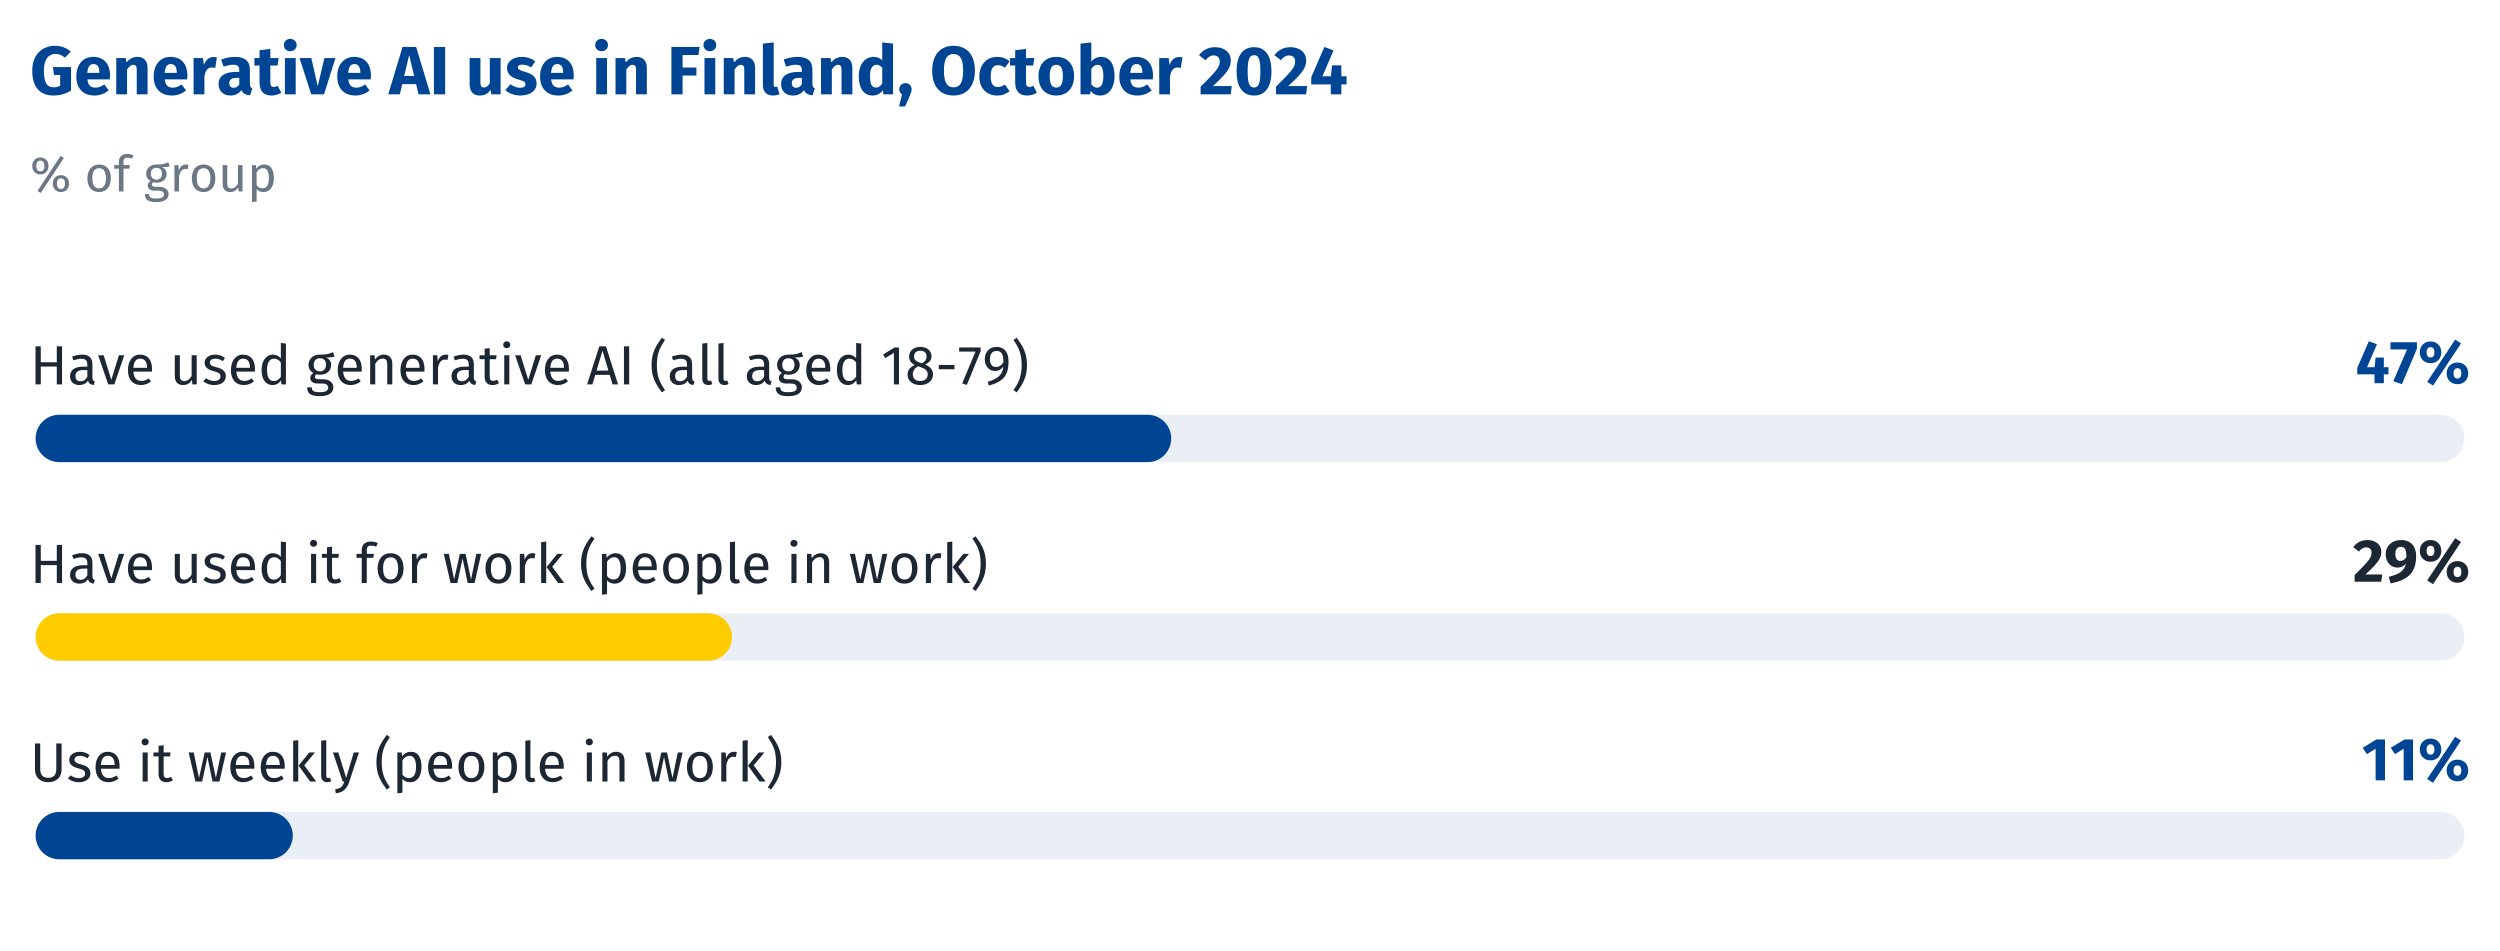
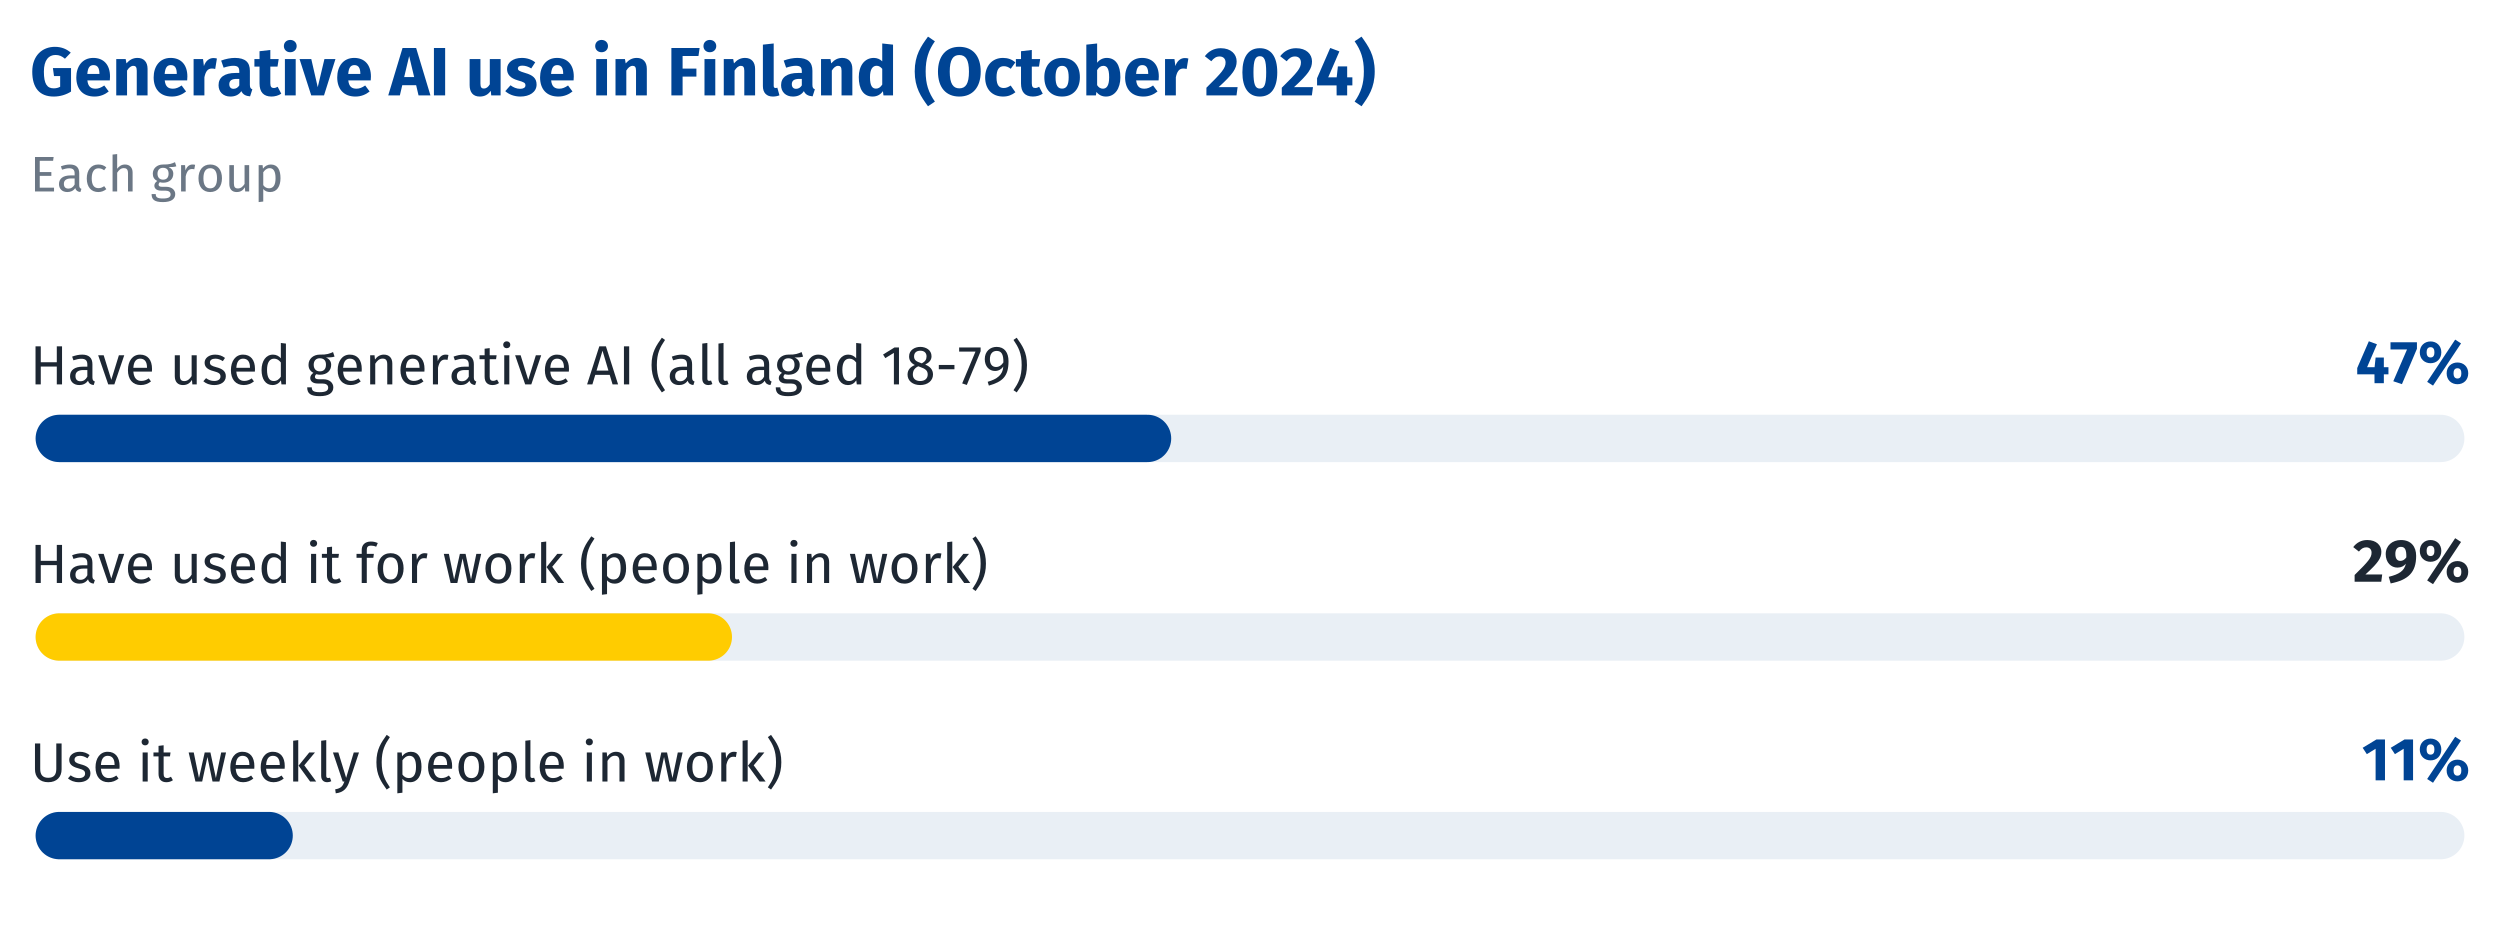
<svg xmlns="http://www.w3.org/2000/svg" xmlns:xlink="http://www.w3.org/1999/xlink" width="475.2pt" height="180.72pt" viewBox="0 0 475.2 180.72" version="1.1">
  <defs>
    <style type="text/css">*{stroke-linejoin: round; stroke-linecap: butt}</style>
  </defs>
  <g id="figure_1">
    <g id="patch_1">
      <path d="M 0 180.72  L 475.2 180.72  L 475.2 0  L 0 0  L 0 180.72  z " style="fill: none" />
    </g>
    <g id="axes_1">
      <g id="line2d_1">
-         <path d="M 11.268 83.337  L 463.932 83.337  " clip-path="url(#pdf9a6aaf1c)" style="fill: none; stroke: #e9eff5; stroke-width: 9; stroke-linecap: round" />
+         <path d="M 11.268 83.337  L 463.932 83.337  " clip-path="url(#p4fead27910)" style="fill: none; stroke: #e9eff5; stroke-width: 9; stroke-linecap: round" />
      </g>
      <g id="line2d_2">
-         <path d="M 11.268 121.082  L 463.932 121.082  " clip-path="url(#pdf9a6aaf1c)" style="fill: none; stroke: #e9eff5; stroke-width: 9; stroke-linecap: round" />
+         <path d="M 11.268 121.082  L 463.932 121.082  " clip-path="url(#p4fead27910)" style="fill: none; stroke: #e9eff5; stroke-width: 9; stroke-linecap: round" />
      </g>
      <g id="line2d_3">
-         <path d="M 11.268 158.828  L 463.932 158.828  " clip-path="url(#pdf9a6aaf1c)" style="fill: none; stroke: #e9eff5; stroke-width: 9; stroke-linecap: round" />
+         <path d="M 11.268 158.828  L 463.932 158.828  " clip-path="url(#p4fead27910)" style="fill: none; stroke: #e9eff5; stroke-width: 9; stroke-linecap: round" />
      </g>
      <g id="line2d_4">
-         <path d="M 11.268 83.337  L 218.121 83.337  " clip-path="url(#pdf9a6aaf1c)" style="fill: none; stroke: #004494; stroke-width: 9; stroke-linecap: round" />
+         <path d="M 11.268 83.337  L 218.121 83.337  " clip-path="url(#p4fead27910)" style="fill: none; stroke: #004494; stroke-width: 9; stroke-linecap: round" />
      </g>
      <g id="line2d_5">
-         <path d="M 11.268 121.082  L 134.637 121.082  " clip-path="url(#pdf9a6aaf1c)" style="fill: none; stroke: #ffcc00; stroke-width: 9; stroke-linecap: round" />
+         <path d="M 11.268 121.082  L 134.637 121.082  " clip-path="url(#p4fead27910)" style="fill: none; stroke: #ffcc00; stroke-width: 9; stroke-linecap: round" />
      </g>
      <g id="line2d_6">
-         <path d="M 11.268 158.828  L 51.154 158.828  " clip-path="url(#pdf9a6aaf1c)" style="fill: none; stroke: #004494; stroke-width: 9; stroke-linecap: round" />
+         <path d="M 11.268 158.828  L 51.154 158.828  " clip-path="url(#p4fead27910)" style="fill: none; stroke: #004494; stroke-width: 9; stroke-linecap: round" />
      </g>
      <g id="text_1">
        <g style="fill: #1d2733" transform="translate(5.7024 73.06653) scale(0.105 -0.105)">
          <defs>
            <path id="FiraSans-Regular-48" d="M 3104 0  L 3712 0  L 3712 4410  L 3104 4410  L 3104 2566  L 1248 2566  L 1248 4410  L 640 4410  L 640 0  L 1248 0  L 1248 2067  L 3104 2067  L 3104 0  z " transform="scale(0.015625)" />
            <path id="FiraSans-Regular-61" d="M 2880 787  L 2880 2330  C 2880 3034 2509 3450 1696 3450  C 1318 3450 947 3373 531 3219  L 678 2790  C 1024 2906 1338 2970 1587 2970  C 2054 2970 2291 2790 2291 2304  L 2291 2054  L 1773 2054  C 832 2054 288 1664 288 941  C 288 339 691 -77 1363 -77  C 1773 -77 2131 77 2368 429  C 2470 96 2688 -38 3027 -77  L 3162 333  C 2989 397 2880 493 2880 787  z M 1498 365  C 1114 365 915 576 915 973  C 915 1434 1229 1664 1850 1664  L 2291 1664  L 2291 890  C 2099 538 1843 365 1498 365  z " transform="scale(0.015625)" />
            <path id="FiraSans-Regular-76" d="M 3085 3373  L 2464 3373  L 1587 525  L 704 3373  L 64 3373  L 1229 0  L 1939 0  L 3085 3373  z " transform="scale(0.015625)" />
            <path id="FiraSans-Regular-65" d="M 3155 1786  C 3155 2816 2675 3450 1766 3450  C 896 3450 365 2701 365 1651  C 365 582 915 -77 1856 -77  C 2323 -77 2701 83 3034 346  L 2778 698  C 2483 493 2234 403 1901 403  C 1414 403 1050 704 992 1485  L 3142 1485  C 3149 1562 3155 1670 3155 1786  z M 2573 1920  L 992 1920  C 1037 2669 1331 2982 1779 2982  C 2310 2982 2573 2618 2573 1958  L 2573 1920  z " transform="scale(0.015625)" />
            <path id="FiraSans-Regular-20" transform="scale(0.015625)" />
            <path id="FiraSans-Regular-75" d="M 3117 3373  L 2528 3373  L 2528 966  C 2323 627 2048 384 1683 384  C 1318 384 1165 557 1165 1018  L 1165 3373  L 576 3373  L 576 954  C 576 294 928 -77 1517 -77  C 1997 -77 2310 115 2566 525  L 2611 0  L 3117 0  L 3117 3373  z " transform="scale(0.015625)" />
            <path id="FiraSans-Regular-73" d="M 1523 3450  C 826 3450 307 3059 307 2522  C 307 2048 595 1734 1325 1542  C 1978 1370 2144 1242 2144 909  C 2144 589 1862 397 1421 397  C 1056 397 742 518 474 723  L 160 365  C 454 109 864 -77 1434 -77  C 2118 -77 2765 243 2765 947  C 2765 1536 2355 1818 1645 1997  C 1101 2138 922 2266 922 2541  C 922 2810 1158 2982 1542 2982  C 1856 2982 2118 2886 2419 2694  L 2669 3066  C 2349 3309 1997 3450 1523 3450  z " transform="scale(0.015625)" />
            <path id="FiraSans-Regular-64" d="M 2630 4800  L 2630 3034  C 2406 3270 2118 3450 1722 3450  C 896 3450 397 2701 397 1670  C 397 621 851 -77 1670 -77  C 2086 -77 2426 128 2643 467  L 2701 0  L 3219 0  L 3219 4730  L 2630 4800  z M 1798 390  C 1312 390 1030 794 1030 1683  C 1030 2560 1344 2982 1850 2982  C 2182 2982 2419 2810 2630 2541  L 2630 890  C 2406 576 2176 390 1798 390  z " transform="scale(0.015625)" />
            <path id="FiraSans-Regular-67" d="M 3155 3750  C 2758 3571 2451 3430 1613 3450  C 870 3450 314 2963 314 2272  C 314 1837 493 1542 883 1338  C 640 1178 512 960 512 742  C 512 403 781 102 1382 102  L 1914 102  C 2336 102 2592 -58 2592 -378  C 2592 -717 2336 -902 1606 -902  C 864 -902 691 -723 691 -339  L 160 -339  C 160 -1024 506 -1363 1606 -1363  C 2650 -1363 3187 -992 3187 -339  C 3187 198 2726 595 2035 595  L 1498 595  C 1152 595 1056 717 1056 870  C 1056 992 1126 1114 1222 1184  C 1363 1139 1498 1120 1651 1120  C 2458 1120 2938 1600 2938 2266  C 2938 2656 2739 2938 2342 3117  C 2726 3117 3046 3130 3328 3219  L 3155 3750  z M 1613 3027  C 2093 3027 2336 2771 2336 2278  C 2336 1792 2086 1510 1626 1510  C 1165 1510 915 1824 915 2272  C 915 2714 1158 3027 1613 3027  z " transform="scale(0.015625)" />
            <path id="FiraSans-Regular-6e" d="M 2195 3450  C 1754 3450 1395 3219 1165 2874  L 1114 3373  L 608 3373  L 608 0  L 1197 0  L 1197 2394  C 1421 2752 1677 2989 2054 2989  C 2381 2989 2586 2842 2586 2336  L 2586 0  L 3174 0  L 3174 2419  C 3174 3059 2816 3450 2195 3450  z " transform="scale(0.015625)" />
            <path id="FiraSans-Regular-72" d="M 2074 3450  C 1664 3450 1350 3194 1171 2688  L 1114 3373  L 608 3373  L 608 0  L 1197 0  L 1197 1926  C 1338 2573 1581 2874 2003 2874  C 2125 2874 2195 2861 2298 2835  L 2406 3411  C 2304 3437 2182 3450 2074 3450  z " transform="scale(0.015625)" />
            <path id="FiraSans-Regular-74" d="M 2086 557  C 1920 454 1786 410 1638 410  C 1344 410 1235 570 1235 909  L 1235 2918  L 1971 2918  L 2035 3373  L 1235 3373  L 1235 4205  L 646 4134  L 646 3373  L 58 3373  L 58 2918  L 646 2918  L 646 883  C 646 256 986 -77 1555 -77  C 1843 -77 2086 0 2310 154  L 2086 557  z " transform="scale(0.015625)" />
            <path id="FiraSans-Regular-69" d="M 896 4992  C 653 4992 486 4819 486 4589  C 486 4365 653 4192 896 4192  C 1146 4192 1312 4365 1312 4589  C 1312 4819 1146 4992 896 4992  z M 1197 3373  L 608 3373  L 608 0  L 1197 0  L 1197 3373  z " transform="scale(0.015625)" />
            <path id="FiraSans-Regular-41" d="M 2989 0  L 3629 0  L 2221 4410  L 1453 4410  L 38 0  L 653 0  L 986 1107  L 2656 1107  L 2989 0  z M 1133 1600  L 1824 3904  L 2509 1600  L 1133 1600  z " transform="scale(0.015625)" />
            <path id="FiraSans-Regular-49" d="M 1248 4410  L 640 4410  L 640 0  L 1248 0  L 1248 4410  z " transform="scale(0.015625)" />
            <path id="FiraSans-Regular-28" d="M 1446 5408  C 819 4518 256 3757 256 2240  C 256 723 819 -38 1446 -928  L 1818 -672  C 1242 179 870 870 870 2240  C 870 3616 1242 4301 1818 5152  L 1446 5408  z " transform="scale(0.015625)" />
            <path id="FiraSans-Regular-6c" d="M 1280 -77  C 1453 -77 1619 -32 1747 38  L 1594 448  C 1530 422 1459 410 1376 410  C 1222 410 1165 499 1165 678  L 1165 4800  L 576 4730  L 576 666  C 576 186 851 -77 1280 -77  z " transform="scale(0.015625)" />
            <path id="FiraSans-Regular-31" d="M 2067 4282  L 1549 4282  L 224 3462  L 480 3046  L 1478 3654  L 1478 0  L 2067 0  L 2067 4282  z " transform="scale(0.015625)" />
            <path id="FiraSans-Regular-38" d="M 2336 2298  C 2822 2541 3066 2829 3066 3264  C 3066 3994 2406 4346 1766 4346  C 1114 4346 467 3968 467 3245  C 467 2803 672 2477 1133 2246  C 608 2016 288 1683 288 1133  C 288 429 870 -77 1754 -77  C 2624 -77 3238 429 3238 1146  C 3238 1683 2925 2061 2336 2298  z M 1766 3904  C 2234 3904 2490 3642 2490 3245  C 2490 2880 2330 2656 1946 2438  L 1837 2477  C 1344 2637 1043 2797 1043 3238  C 1043 3667 1325 3904 1766 3904  z M 1760 390  C 1229 390 902 666 902 1133  C 902 1600 1107 1894 1530 2099  L 1690 2042  C 2381 1805 2624 1600 2624 1139  C 2624 691 2298 390 1760 390  z " transform="scale(0.015625)" />
            <path id="FiraSans-Regular-2d" d="M 384 1754  L 2195 1754  L 2195 2253  L 384 2253  L 384 1754  z " transform="scale(0.015625)" />
            <path id="FiraSans-Regular-37" d="M 2650 4282  L 160 4282  L 160 3802  L 2054 3802  L 512 115  L 1050 -64  L 2650 3840  L 2650 4282  z " transform="scale(0.015625)" />
            <path id="FiraSans-Regular-39" d="M 1658 4346  C 915 4346 288 3827 288 2931  C 288 2080 806 1555 1472 1555  C 1907 1555 2246 1779 2432 2067  C 2387 1101 1702 608 627 301  L 762 -141  C 2336 314 3040 909 3040 2682  C 3040 3686 2579 4346 1658 4346  z M 1594 2016  C 1178 2016 883 2304 883 2918  C 883 3533 1171 3878 1670 3878  C 2202 3878 2464 3514 2445 2547  C 2234 2221 1958 2016 1594 2016  z " transform="scale(0.015625)" />
            <path id="FiraSans-Regular-29" d="M 627 5408  L 256 5152  C 832 4301 1203 3616 1203 2240  C 1203 870 832 179 256 -672  L 627 -928  C 1254 -38 1818 723 1818 2240  C 1818 3757 1254 4518 627 5408  z " transform="scale(0.015625)" />
          </defs>
          <use xlink:href="#FiraSans-Regular-48" />
          <use xlink:href="#FiraSans-Regular-61" transform="translate(67.99998 0)" />
          <use xlink:href="#FiraSans-Regular-76" transform="translate(122.4 0)" />
          <use xlink:href="#FiraSans-Regular-65" transform="translate(171.6 0)" />
          <use xlink:href="#FiraSans-Regular-20" transform="translate(226.6 0)" />
          <use xlink:href="#FiraSans-Regular-75" transform="translate(253.0999 0)" />
          <use xlink:href="#FiraSans-Regular-73" transform="translate(311.2999 0)" />
          <use xlink:href="#FiraSans-Regular-65" transform="translate(357.9999 0)" />
          <use xlink:href="#FiraSans-Regular-64" transform="translate(412.9999 0)" />
          <use xlink:href="#FiraSans-Regular-20" transform="translate(472.7999 0)" />
          <use xlink:href="#FiraSans-Regular-67" transform="translate(499.2999 0)" />
          <use xlink:href="#FiraSans-Regular-65" transform="translate(551.2999 0)" />
          <use xlink:href="#FiraSans-Regular-6e" transform="translate(606.2999 0)" />
          <use xlink:href="#FiraSans-Regular-65" transform="translate(664.8999 0)" />
          <use xlink:href="#FiraSans-Regular-72" transform="translate(719.8998 0)" />
          <use xlink:href="#FiraSans-Regular-61" transform="translate(758.4998 0)" />
          <use xlink:href="#FiraSans-Regular-74" transform="translate(812.8998 0)" />
          <use xlink:href="#FiraSans-Regular-69" transform="translate(848.9998 0)" />
          <use xlink:href="#FiraSans-Regular-76" transform="translate(877.1998 0)" />
          <use xlink:href="#FiraSans-Regular-65" transform="translate(926.3998 0)" />
          <use xlink:href="#FiraSans-Regular-20" transform="translate(981.3998 0)" />
          <use xlink:href="#FiraSans-Regular-41" transform="translate(1007.9 0)" />
          <use xlink:href="#FiraSans-Regular-49" transform="translate(1065.2 0)" />
          <use xlink:href="#FiraSans-Regular-20" transform="translate(1094.7 0)" />
          <use xlink:href="#FiraSans-Regular-28" transform="translate(1121.2 0)" />
          <use xlink:href="#FiraSans-Regular-61" transform="translate(1153.6 0)" />
          <use xlink:href="#FiraSans-Regular-6c" transform="translate(1208 0)" />
          <use xlink:href="#FiraSans-Regular-6c" transform="translate(1237.3 0)" />
          <use xlink:href="#FiraSans-Regular-20" transform="translate(1266.6 0)" />
          <use xlink:href="#FiraSans-Regular-61" transform="translate(1293.1 0)" />
          <use xlink:href="#FiraSans-Regular-67" transform="translate(1347.5 0)" />
          <use xlink:href="#FiraSans-Regular-65" transform="translate(1399.5 0)" />
          <use xlink:href="#FiraSans-Regular-64" transform="translate(1454.5 0)" />
          <use xlink:href="#FiraSans-Regular-20" transform="translate(1514.3 0)" />
          <use xlink:href="#FiraSans-Regular-31" transform="translate(1540.8 0)" />
          <use xlink:href="#FiraSans-Regular-38" transform="translate(1584.1 0)" />
          <use xlink:href="#FiraSans-Regular-2d" transform="translate(1639.2 0)" />
          <use xlink:href="#FiraSans-Regular-37" transform="translate(1679.5 0)" />
          <use xlink:href="#FiraSans-Regular-39" transform="translate(1723.9 0)" />
          <use xlink:href="#FiraSans-Regular-29" transform="translate(1776.4 0)" />
        </g>
      </g>
      <g id="text_2">
        <g style="fill: #004494" transform="translate(447.7392 72.83629) scale(0.115 -0.115)">
          <defs>
            <path id="FiraSans-Bold-34" d="M 3482 1690  L 2995 1690  L 2995 2714  L 2125 2714  L 2016 1690  L 1222 1690  L 2266 4115  L 1408 4435  L 179 1606  L 179 934  L 2003 934  L 2010 0  L 2995 0  L 2995 934  L 3482 934  L 3482 1690  z " transform="scale(0.015625)" />
            <path id="FiraSans-Bold-37" d="M 2880 4326  L 83 4326  L 83 3565  L 1830 3565  L 378 205  L 1293 -102  L 2880 3642  L 2880 4326  z " transform="scale(0.015625)" />
            <path id="FiraSans-Bold-25" d="M 3930 4608  L 966 141  L 1587 -256  L 4550 4211  L 3930 4608  z M 1325 4416  C 691 4416 186 3968 186 3264  C 186 2560 691 2112 1325 2112  C 1965 2112 2464 2560 2464 3264  C 2464 3968 1965 4416 1325 4416  z M 1325 3808  C 1658 3808 1734 3533 1734 3264  C 1734 2989 1658 2720 1325 2720  C 992 2720 909 2995 909 3264  C 909 3539 992 3808 1325 3808  z M 4173 2189  C 3533 2189 3027 1747 3027 1043  C 3027 333 3533 -109 4173 -109  C 4813 -109 5312 333 5312 1043  C 5312 1747 4813 2189 4173 2189  z M 4173 1581  C 4506 1581 4582 1312 4582 1043  C 4582 768 4506 493 4173 493  C 3840 493 3757 774 3757 1043  C 3757 1312 3840 1581 4173 1581  z " transform="scale(0.015625)" />
          </defs>
          <use xlink:href="#FiraSans-Bold-34" />
          <use xlink:href="#FiraSans-Bold-37" transform="translate(56.49999 0)" />
          <use xlink:href="#FiraSans-Bold-25" transform="translate(103.3 0)" />
        </g>
      </g>
      <g id="text_3">
        <g style="fill: #1d2733" transform="translate(5.7024 110.812) scale(0.105 -0.105)">
          <defs>
            <path id="FiraSans-Regular-66" d="M 1754 4326  C 1926 4326 2125 4294 2342 4198  L 2528 4627  C 2259 4742 2042 4800 1722 4800  C 1037 4800 666 4397 666 3834  L 666 3373  L 64 3373  L 64 2918  L 666 2918  L 666 0  L 1254 0  L 1254 2918  L 2010 2918  L 2074 3373  L 1254 3373  L 1254 3840  C 1254 4166 1382 4326 1754 4326  z " transform="scale(0.015625)" />
            <path id="FiraSans-Regular-6f" d="M 1875 3450  C 915 3450 365 2726 365 1683  C 365 614 909 -77 1869 -77  C 2822 -77 3373 646 3373 1690  C 3373 2758 2835 3450 1875 3450  z M 1875 2976  C 2432 2976 2739 2566 2739 1690  C 2739 806 2432 397 1869 397  C 1306 397 998 806 998 1683  C 998 2566 1312 2976 1875 2976  z " transform="scale(0.015625)" />
            <path id="FiraSans-Regular-77" d="M 4461 3373  L 3898 3373  L 3283 410  L 2650 3373  L 1990 3373  L 1325 410  L 717 3373  L 128 3373  L 915 0  L 1696 0  L 2304 2842  L 2893 0  L 3693 0  L 4461 3373  z " transform="scale(0.015625)" />
            <path id="FiraSans-Regular-6b" d="M 1197 4800  L 608 4730  L 608 0  L 1197 0  L 1197 4800  z M 3136 3373  L 2477 3373  L 1235 1843  L 2573 0  L 3277 0  L 1894 1882  L 3136 3373  z " transform="scale(0.015625)" />
            <path id="FiraSans-Regular-70" d="M 2157 3450  C 1773 3450 1408 3264 1158 2918  L 1114 3373  L 608 3373  L 608 -1363  L 1197 -1293  L 1197 307  C 1414 45 1715 -77 2080 -77  C 2950 -77 3405 666 3405 1690  C 3405 2752 3053 3450 2157 3450  z M 1939 403  C 1632 403 1370 550 1197 813  L 1197 2458  C 1376 2726 1651 2982 2010 2982  C 2515 2982 2771 2566 2771 1690  C 2771 806 2477 403 1939 403  z " transform="scale(0.015625)" />
          </defs>
          <use xlink:href="#FiraSans-Regular-48" />
          <use xlink:href="#FiraSans-Regular-61" transform="translate(67.99998 0)" />
          <use xlink:href="#FiraSans-Regular-76" transform="translate(122.4 0)" />
          <use xlink:href="#FiraSans-Regular-65" transform="translate(171.6 0)" />
          <use xlink:href="#FiraSans-Regular-20" transform="translate(226.6 0)" />
          <use xlink:href="#FiraSans-Regular-75" transform="translate(253.0999 0)" />
          <use xlink:href="#FiraSans-Regular-73" transform="translate(311.2999 0)" />
          <use xlink:href="#FiraSans-Regular-65" transform="translate(357.9999 0)" />
          <use xlink:href="#FiraSans-Regular-64" transform="translate(412.9999 0)" />
          <use xlink:href="#FiraSans-Regular-20" transform="translate(472.7999 0)" />
          <use xlink:href="#FiraSans-Regular-69" transform="translate(499.2999 0)" />
          <use xlink:href="#FiraSans-Regular-74" transform="translate(527.4999 0)" />
          <use xlink:href="#FiraSans-Regular-20" transform="translate(563.5999 0)" />
          <use xlink:href="#FiraSans-Regular-66" transform="translate(590.0999 0)" />
          <use xlink:href="#FiraSans-Regular-6f" transform="translate(623.5999 0)" />
          <use xlink:href="#FiraSans-Regular-72" transform="translate(681.9998 0)" />
          <use xlink:href="#FiraSans-Regular-20" transform="translate(720.5998 0)" />
          <use xlink:href="#FiraSans-Regular-77" transform="translate(747.0998 0)" />
          <use xlink:href="#FiraSans-Regular-6f" transform="translate(818.7998 0)" />
          <use xlink:href="#FiraSans-Regular-72" transform="translate(877.1998 0)" />
          <use xlink:href="#FiraSans-Regular-6b" transform="translate(915.7998 0)" />
          <use xlink:href="#FiraSans-Regular-20" transform="translate(966.9998 0)" />
          <use xlink:href="#FiraSans-Regular-28" transform="translate(993.4998 0)" />
          <use xlink:href="#FiraSans-Regular-70" transform="translate(1025.9 0)" />
          <use xlink:href="#FiraSans-Regular-65" transform="translate(1085.3 0)" />
          <use xlink:href="#FiraSans-Regular-6f" transform="translate(1140.3 0)" />
          <use xlink:href="#FiraSans-Regular-70" transform="translate(1198.7 0)" />
          <use xlink:href="#FiraSans-Regular-6c" transform="translate(1258.1 0)" />
          <use xlink:href="#FiraSans-Regular-65" transform="translate(1287.4 0)" />
          <use xlink:href="#FiraSans-Regular-20" transform="translate(1342.4 0)" />
          <use xlink:href="#FiraSans-Regular-69" transform="translate(1368.9 0)" />
          <use xlink:href="#FiraSans-Regular-6e" transform="translate(1397.1 0)" />
          <use xlink:href="#FiraSans-Regular-20" transform="translate(1455.7 0)" />
          <use xlink:href="#FiraSans-Regular-77" transform="translate(1482.2 0)" />
          <use xlink:href="#FiraSans-Regular-6f" transform="translate(1553.9 0)" />
          <use xlink:href="#FiraSans-Regular-72" transform="translate(1612.3 0)" />
          <use xlink:href="#FiraSans-Regular-6b" transform="translate(1650.9 0)" />
          <use xlink:href="#FiraSans-Regular-29" transform="translate(1702.1 0)" />
        </g>
      </g>
      <g id="text_4">
        <g style="fill: #1d2733" transform="translate(447.2325 110.5817) scale(0.115 -0.115)">
          <defs>
            <path id="FiraSans-Bold-32" d="M 1523 4416  C 877 4416 384 4122 38 3667  L 640 3194  C 890 3501 1107 3642 1421 3642  C 1760 3642 1978 3430 1978 3078  C 1978 2541 1638 2150 186 717  L 186 0  L 3002 0  L 3104 774  L 1331 774  C 2682 2003 3014 2509 3014 3181  C 3014 3853 2490 4416 1523 4416  z " transform="scale(0.015625)" />
            <path id="FiraSans-Bold-39" d="M 1773 4416  C 870 4416 166 3827 166 2925  C 166 2035 730 1498 1402 1498  C 1811 1498 2086 1658 2298 1907  C 2125 1139 1574 787 486 525  L 691 -179  C 2541 198 3386 973 3386 2739  C 3386 3725 2842 4416 1773 4416  z M 1715 2208  C 1421 2208 1184 2394 1184 2957  C 1184 3443 1414 3693 1773 3693  C 2202 3693 2362 3405 2349 2586  C 2182 2336 1958 2208 1715 2208  z " transform="scale(0.015625)" />
          </defs>
          <use xlink:href="#FiraSans-Bold-32" />
          <use xlink:href="#FiraSans-Bold-39" transform="translate(51.7 0)" />
          <use xlink:href="#FiraSans-Bold-25" transform="translate(107.7 0)" />
        </g>
      </g>
      <g id="text_5">
        <g style="fill: #1d2733" transform="translate(5.7024 148.5574) scale(0.105 -0.105)">
          <defs>
            <path id="FiraSans-Regular-55" d="M 3661 4410  L 3046 4410  L 3046 1459  C 3046 774 2746 435 2112 435  C 1485 435 1184 774 1184 1459  L 1184 4410  L 576 4410  L 576 1414  C 576 538 1107 -77 2112 -77  C 3104 -77 3661 538 3661 1414  L 3661 4410  z " transform="scale(0.015625)" />
            <path id="FiraSans-Regular-79" d="M 3085 3373  L 2477 3373  L 1594 429  L 691 3373  L 64 3373  L 1197 0  L 1395 0  C 1203 -525 1011 -787 326 -902  L 390 -1363  C 1325 -1261 1722 -736 1958 -19  L 3085 3373  z " transform="scale(0.015625)" />
          </defs>
          <use xlink:href="#FiraSans-Regular-55" />
          <use xlink:href="#FiraSans-Regular-73" transform="translate(66.2 0)" />
          <use xlink:href="#FiraSans-Regular-65" transform="translate(112.9 0)" />
          <use xlink:href="#FiraSans-Regular-20" transform="translate(167.9 0)" />
          <use xlink:href="#FiraSans-Regular-69" transform="translate(194.4 0)" />
          <use xlink:href="#FiraSans-Regular-74" transform="translate(222.6 0)" />
          <use xlink:href="#FiraSans-Regular-20" transform="translate(258.7 0)" />
          <use xlink:href="#FiraSans-Regular-77" transform="translate(285.1999 0)" />
          <use xlink:href="#FiraSans-Regular-65" transform="translate(356.8999 0)" />
          <use xlink:href="#FiraSans-Regular-65" transform="translate(411.8999 0)" />
          <use xlink:href="#FiraSans-Regular-6b" transform="translate(466.8999 0)" />
          <use xlink:href="#FiraSans-Regular-6c" transform="translate(518.0999 0)" />
          <use xlink:href="#FiraSans-Regular-79" transform="translate(547.3999 0)" />
          <use xlink:href="#FiraSans-Regular-20" transform="translate(596.5999 0)" />
          <use xlink:href="#FiraSans-Regular-28" transform="translate(623.0999 0)" />
          <use xlink:href="#FiraSans-Regular-70" transform="translate(655.4998 0)" />
          <use xlink:href="#FiraSans-Regular-65" transform="translate(714.8998 0)" />
          <use xlink:href="#FiraSans-Regular-6f" transform="translate(769.8998 0)" />
          <use xlink:href="#FiraSans-Regular-70" transform="translate(828.2998 0)" />
          <use xlink:href="#FiraSans-Regular-6c" transform="translate(887.6998 0)" />
          <use xlink:href="#FiraSans-Regular-65" transform="translate(916.9998 0)" />
          <use xlink:href="#FiraSans-Regular-20" transform="translate(971.9998 0)" />
          <use xlink:href="#FiraSans-Regular-69" transform="translate(998.4998 0)" />
          <use xlink:href="#FiraSans-Regular-6e" transform="translate(1026.7 0)" />
          <use xlink:href="#FiraSans-Regular-20" transform="translate(1085.3 0)" />
          <use xlink:href="#FiraSans-Regular-77" transform="translate(1111.8 0)" />
          <use xlink:href="#FiraSans-Regular-6f" transform="translate(1183.5 0)" />
          <use xlink:href="#FiraSans-Regular-72" transform="translate(1241.9 0)" />
          <use xlink:href="#FiraSans-Regular-6b" transform="translate(1280.5 0)" />
          <use xlink:href="#FiraSans-Regular-29" transform="translate(1331.7 0)" />
        </g>
      </g>
      <g id="text_6">
        <g style="fill: #004494" transform="translate(448.9449 148.3272) scale(0.115 -0.115)">
          <defs>
            <path id="FiraSans-Bold-31" d="M 2445 4326  L 1542 4326  L 83 3443  L 525 2771  L 1453 3341  L 1453 0  L 2445 0  L 2445 4326  z " transform="scale(0.015625)" />
          </defs>
          <use xlink:href="#FiraSans-Bold-31" />
          <use xlink:href="#FiraSans-Bold-31" transform="translate(46.39999 0)" />
          <use xlink:href="#FiraSans-Bold-25" transform="translate(92.79999 0)" />
        </g>
      </g>
    </g>
    <g id="text_7">
-       <g style="fill: #004494" transform="translate(5.7024 17.93539) scale(0.13 -0.13)">
+       <g style="fill: #004494" transform="translate(5.7024 18.13141) scale(0.13 -0.13)">
        <defs>
          <path id="FiraSans-Bold-47" d="M 2330 4544  C 1152 4544 211 3725 211 2221  C 211 704 890 -109 2227 -109  C 2810 -109 3386 64 3840 358  L 3840 2554  L 2144 2554  L 2246 1811  L 2822 1811  L 2822 806  C 2637 704 2438 659 2221 659  C 1606 659 1299 1056 1299 2221  C 1299 3322 1760 3782 2381 3782  C 2739 3782 2982 3674 3270 3430  L 3814 4000  C 3450 4320 2970 4544 2330 4544  z " transform="scale(0.015625)" />
          <path id="FiraSans-Bold-65" d="M 3360 1766  C 3360 2867 2765 3507 1792 3507  C 762 3507 205 2701 205 1683  C 205 621 781 -109 1914 -109  C 2464 -109 2899 96 3238 365  L 2822 928  C 2528 723 2285 627 2010 627  C 1594 627 1306 794 1242 1402  L 3341 1402  C 3354 1504 3360 1658 3360 1766  z M 2368 2010  L 1235 2010  C 1286 2624 1478 2835 1818 2835  C 2221 2835 2362 2515 2368 2054  L 2368 2010  z " transform="scale(0.015625)" />
          <path id="FiraSans-Bold-6e" d="M 2387 3507  C 1965 3507 1638 3328 1350 2995  L 1280 3398  L 397 3398  L 397 0  L 1408 0  L 1408 2323  C 1587 2605 1773 2765 1997 2765  C 2195 2765 2317 2669 2317 2310  L 2317 0  L 3328 0  L 3328 2483  C 3328 3130 2976 3507 2387 3507  z " transform="scale(0.015625)" />
          <path id="FiraSans-Bold-72" d="M 2240 3494  C 1850 3494 1517 3213 1363 2746  L 1280 3398  L 397 3398  L 397 0  L 1408 0  L 1408 1696  C 1517 2208 1696 2515 2112 2515  C 2227 2515 2310 2496 2419 2470  L 2579 3450  C 2470 3482 2368 3494 2240 3494  z " transform="scale(0.015625)" />
          <path id="FiraSans-Bold-61" d="M 3098 986  L 3098 2304  C 3098 3091 2675 3507 1690 3507  C 1306 3507 838 3418 410 3258  L 640 2592  C 979 2707 1312 2771 1530 2771  C 1946 2771 2106 2650 2106 2246  L 2106 2099  L 1760 2099  C 730 2099 166 1696 166 954  C 166 333 595 -109 1274 -109  C 1677 -109 2054 26 2298 397  C 2458 64 2720 -58 3117 -90  L 3328 570  C 3168 627 3098 723 3098 986  z M 1568 614  C 1318 614 1171 774 1171 1043  C 1171 1382 1395 1542 1856 1542  L 2106 1542  L 2106 934  C 1984 736 1798 614 1568 614  z " transform="scale(0.015625)" />
          <path id="FiraSans-Bold-74" d="M 2189 806  C 2054 723 1939 691 1824 691  C 1613 691 1504 806 1504 1133  L 1504 2694  L 2176 2694  L 2285 3398  L 1504 3398  L 1504 4250  L 493 4134  L 493 3398  L 13 3398  L 13 2694  L 493 2694  L 493 1120  C 493 320 858 -102 1606 -109  C 1914 -109 2272 -19 2528 160  L 2189 806  z " transform="scale(0.015625)" />
          <path id="FiraSans-Bold-69" d="M 896 5190  C 544 5190 301 4941 301 4614  C 301 4288 544 4038 896 4038  C 1248 4038 1498 4288 1498 4614  C 1498 4941 1248 5190 896 5190  z M 1408 3398  L 397 3398  L 397 0  L 1408 0  L 1408 3398  z " transform="scale(0.015625)" />
          <path id="FiraSans-Bold-76" d="M 3322 3398  L 2291 3398  L 1664 768  L 1062 3398  L -38 3398  L 1056 0  L 2253 0  L 3322 3398  z " transform="scale(0.015625)" />
          <path id="FiraSans-Bold-20" transform="scale(0.015625)" />
          <path id="FiraSans-Bold-41" d="M 2752 0  L 3866 0  L 2528 4435  L 1254 4435  L -83 0  L 1005 0  L 1229 954  L 2528 954  L 2752 0  z M 1408 1715  L 1875 3674  L 2342 1715  L 1408 1715  z " transform="scale(0.015625)" />
          <path id="FiraSans-Bold-49" d="M 1466 4435  L 416 4435  L 416 0  L 1466 0  L 1466 4435  z " transform="scale(0.015625)" />
          <path id="FiraSans-Bold-75" d="M 3264 3398  L 2253 3398  L 2253 1037  C 2106 781 1914 640 1702 640  C 1491 640 1376 742 1376 1088  L 1376 3398  L 365 3398  L 365 960  C 365 301 678 -109 1312 -109  C 1760 -109 2093 70 2342 429  L 2387 0  L 3264 0  L 3264 3398  z " transform="scale(0.015625)" />
          <path id="FiraSans-Bold-73" d="M 1594 3507  C 736 3507 205 3053 205 2470  C 205 1946 538 1600 1210 1408  C 1824 1235 1926 1165 1926 934  C 1926 730 1741 614 1434 614  C 1101 614 787 749 531 947  L 38 397  C 371 96 870 -109 1459 -109  C 2304 -109 2970 307 2970 1011  C 2970 1619 2592 1901 1920 2093  C 1312 2272 1222 2349 1222 2528  C 1222 2682 1357 2784 1632 2784  C 1926 2784 2208 2688 2470 2522  L 2842 3091  C 2528 3347 2086 3507 1594 3507  z " transform="scale(0.015625)" />
          <path id="FiraSans-Bold-46" d="M 3059 4435  L 416 4435  L 416 0  L 1466 0  L 1466 1760  L 2758 1760  L 2758 2509  L 1466 2509  L 1466 3686  L 2950 3686  L 3059 4435  z " transform="scale(0.015625)" />
          <path id="FiraSans-Bold-6c" d="M 1299 -109  C 1542 -109 1760 -58 1914 6  L 1715 723  C 1670 704 1619 691 1549 691  C 1427 691 1376 762 1376 902  L 1376 4858  L 365 4749  L 365 864  C 365 243 710 -109 1299 -109  z " transform="scale(0.015625)" />
          <path id="FiraSans-Bold-64" d="M 2432 4858  L 2432 3187  C 2227 3386 1952 3507 1645 3507  C 768 3507 237 2758 237 1709  C 237 608 666 -109 1530 -109  C 1990 -109 2304 115 2496 397  L 2547 0  L 3443 0  L 3443 4749  L 2432 4858  z M 1850 634  C 1517 634 1286 858 1286 1702  C 1286 2464 1542 2771 1907 2771  C 2125 2771 2278 2662 2432 2483  L 2432 1011  C 2272 762 2086 634 1850 634  z " transform="scale(0.015625)" />
-           <path id="FiraSans-Bold-2c" d="M 768 1050  C 435 1050 186 800 186 474  C 186 275 282 102 442 -6  L 166 -1133  L 736 -1133  L 1139 -205  C 1280 109 1344 275 1344 474  C 1344 800 1094 1050 768 1050  z " transform="scale(0.015625)" />
+           <path id="FiraSans-Bold-28" d="M 1357 5498  C 710 4608 115 3770 115 2240  C 115 710 710 -128 1357 -1018  L 2003 -582  C 1408 269 1139 1056 1139 2240  C 1139 3424 1408 4211 2003 5062  L 1357 5498  z " transform="scale(0.015625)" />
          <path id="FiraSans-Bold-4f" d="M 2208 4544  C 960 4544 211 3667 211 2221  C 211 742 960 -109 2208 -109  C 3462 -109 4211 768 4211 2221  C 4211 3699 3462 4544 2208 4544  z M 2208 3776  C 2803 3776 3110 3341 3110 2221  C 3110 1094 2810 659 2208 659  C 1632 659 1312 1094 1312 2221  C 1312 3341 1619 3776 2208 3776  z " transform="scale(0.015625)" />
          <path id="FiraSans-Bold-63" d="M 1869 3507  C 851 3507 205 2752 205 1670  C 205 595 845 -109 1888 -109  C 2355 -109 2720 45 3034 294  L 2592 922  C 2349 768 2182 691 1939 691  C 1536 691 1267 922 1267 1677  C 1267 2438 1517 2733 1952 2733  C 2182 2733 2381 2656 2598 2490  L 3034 3091  C 2707 3366 2342 3507 1869 3507  z " transform="scale(0.015625)" />
          <path id="FiraSans-Bold-6f" d="M 1869 3507  C 832 3507 205 2790 205 1702  C 205 557 838 -109 1869 -109  C 2906 -109 3533 608 3533 1696  C 3533 2842 2906 3507 1869 3507  z M 1869 2765  C 2278 2765 2483 2451 2483 1696  C 2483 960 2278 634 1869 634  C 1459 634 1254 947 1254 1702  C 1254 2438 1459 2765 1869 2765  z " transform="scale(0.015625)" />
          <path id="FiraSans-Bold-62" d="M 2304 3507  C 1952 3507 1606 3328 1408 3053  L 1408 4858  L 397 4749  L 397 0  L 1293 0  L 1344 326  C 1549 51 1856 -109 2234 -109  C 3078 -109 3584 646 3584 1696  C 3584 2835 3142 3507 2304 3507  z M 1946 627  C 1722 627 1536 749 1408 960  L 1408 2368  C 1555 2618 1747 2765 1990 2765  C 2304 2765 2534 2560 2534 1696  C 2534 902 2291 627 1946 627  z " transform="scale(0.015625)" />
          <path id="FiraSans-Bold-30" d="M 1875 4416  C 813 4416 243 3610 243 2157  C 243 710 813 -109 1875 -109  C 2938 -109 3507 710 3507 2157  C 3507 3610 2938 4416 1875 4416  z M 1875 3667  C 2291 3667 2470 3334 2470 2157  C 2470 986 2291 640 1875 640  C 1453 640 1280 1011 1280 2157  C 1280 3302 1453 3667 1875 3667  z " transform="scale(0.015625)" />
+           <path id="FiraSans-Bold-29" d="M 723 5498  L 77 5062  C 666 4211 941 3424 941 2240  C 941 1056 666 269 77 -582  L 723 -1018  C 1363 -128 1958 710 1958 2240  C 1958 3770 1363 4608 723 5498  z " transform="scale(0.015625)" />
        </defs>
        <use xlink:href="#FiraSans-Bold-47" />
        <use xlink:href="#FiraSans-Bold-65" transform="translate(64.49998 0)" />
        <use xlink:href="#FiraSans-Bold-6e" transform="translate(119.9 0)" />
        <use xlink:href="#FiraSans-Bold-65" transform="translate(177.6 0)" />
        <use xlink:href="#FiraSans-Bold-72" transform="translate(233 0)" />
        <use xlink:href="#FiraSans-Bold-61" transform="translate(273.1 0)" />
        <use xlink:href="#FiraSans-Bold-74" transform="translate(327.8999 0)" />
        <use xlink:href="#FiraSans-Bold-69" transform="translate(366.4999 0)" />
        <use xlink:href="#FiraSans-Bold-76" transform="translate(394.6999 0)" />
        <use xlink:href="#FiraSans-Bold-65" transform="translate(445.9999 0)" />
        <use xlink:href="#FiraSans-Bold-20" transform="translate(501.3999 0)" />
        <use xlink:href="#FiraSans-Bold-41" transform="translate(525.0999 0)" />
        <use xlink:href="#FiraSans-Bold-49" transform="translate(584.0999 0)" />
        <use xlink:href="#FiraSans-Bold-20" transform="translate(613.3999 0)" />
        <use xlink:href="#FiraSans-Bold-75" transform="translate(637.0999 0)" />
        <use xlink:href="#FiraSans-Bold-73" transform="translate(694.2999 0)" />
        <use xlink:href="#FiraSans-Bold-65" transform="translate(742.5999 0)" />
        <use xlink:href="#FiraSans-Bold-20" transform="translate(797.9999 0)" />
        <use xlink:href="#FiraSans-Bold-69" transform="translate(821.6999 0)" />
        <use xlink:href="#FiraSans-Bold-6e" transform="translate(849.8999 0)" />
        <use xlink:href="#FiraSans-Bold-20" transform="translate(907.5999 0)" />
        <use xlink:href="#FiraSans-Bold-46" transform="translate(931.2998 0)" />
        <use xlink:href="#FiraSans-Bold-69" transform="translate(979.9998 0)" />
        <use xlink:href="#FiraSans-Bold-6e" transform="translate(1008.2 0)" />
        <use xlink:href="#FiraSans-Bold-6c" transform="translate(1065.9 0)" />
        <use xlink:href="#FiraSans-Bold-61" transform="translate(1095.6 0)" />
        <use xlink:href="#FiraSans-Bold-6e" transform="translate(1150.4 0)" />
        <use xlink:href="#FiraSans-Bold-64" transform="translate(1208.1 0)" />
-         <use xlink:href="#FiraSans-Bold-2c" transform="translate(1268.1 0)" />
-         <use xlink:href="#FiraSans-Bold-20" transform="translate(1292.1 0)" />
-         <use xlink:href="#FiraSans-Bold-4f" transform="translate(1315.8 0)" />
-         <use xlink:href="#FiraSans-Bold-63" transform="translate(1384.9 0)" />
-         <use xlink:href="#FiraSans-Bold-74" transform="translate(1432.8 0)" />
-         <use xlink:href="#FiraSans-Bold-6f" transform="translate(1471.4 0)" />
-         <use xlink:href="#FiraSans-Bold-62" transform="translate(1529.8 0)" />
-         <use xlink:href="#FiraSans-Bold-65" transform="translate(1589.5 0)" />
-         <use xlink:href="#FiraSans-Bold-72" transform="translate(1644.9 0)" />
-         <use xlink:href="#FiraSans-Bold-20" transform="translate(1685 0)" />
-         <use xlink:href="#FiraSans-Bold-32" transform="translate(1708.7 0)" />
-         <use xlink:href="#FiraSans-Bold-30" transform="translate(1760.4 0)" />
-         <use xlink:href="#FiraSans-Bold-32" transform="translate(1818.9 0)" />
-         <use xlink:href="#FiraSans-Bold-34" transform="translate(1870.6 0)" />
+         <use xlink:href="#FiraSans-Bold-20" transform="translate(1268.1 0)" />
+         <use xlink:href="#FiraSans-Bold-28" transform="translate(1291.8 0)" />
+         <use xlink:href="#FiraSans-Bold-4f" transform="translate(1324.3 0)" />
+         <use xlink:href="#FiraSans-Bold-63" transform="translate(1393.4 0)" />
+         <use xlink:href="#FiraSans-Bold-74" transform="translate(1441.3 0)" />
+         <use xlink:href="#FiraSans-Bold-6f" transform="translate(1479.9 0)" />
+         <use xlink:href="#FiraSans-Bold-62" transform="translate(1538.3 0)" />
+         <use xlink:href="#FiraSans-Bold-65" transform="translate(1598 0)" />
+         <use xlink:href="#FiraSans-Bold-72" transform="translate(1653.4 0)" />
+         <use xlink:href="#FiraSans-Bold-20" transform="translate(1693.5 0)" />
+         <use xlink:href="#FiraSans-Bold-32" transform="translate(1717.2 0)" />
+         <use xlink:href="#FiraSans-Bold-30" transform="translate(1768.9 0)" />
+         <use xlink:href="#FiraSans-Bold-32" transform="translate(1827.4 0)" />
+         <use xlink:href="#FiraSans-Bold-34" transform="translate(1879.1 0)" />
+         <use xlink:href="#FiraSans-Bold-29" transform="translate(1935.6 0)" />
      </g>
    </g>
    <g id="text_8">
      <g style="fill: #6b7785" transform="translate(5.7024 36.3909) scale(0.095 -0.095)">
        <defs>
-           <path id="FiraSans-Regular-25" d="M 3923 4550  L 960 70  L 1370 -198  L 4333 4282  L 3923 4550  z M 1325 4346  C 730 4346 288 3930 288 3264  C 288 2598 730 2182 1325 2182  C 1926 2182 2368 2598 2368 3264  C 2368 3930 1926 4346 1325 4346  z M 1325 3949  C 1741 3949 1843 3597 1843 3264  C 1843 2918 1741 2579 1325 2579  C 915 2579 806 2931 806 3264  C 806 3610 915 3949 1325 3949  z M 3962 2086  C 3360 2086 2918 1670 2918 1005  C 2918 339 3360 -77 3962 -77  C 4563 -77 4998 339 4998 1005  C 4998 1670 4563 2086 3962 2086  z M 3962 1683  C 4378 1683 4480 1338 4480 1005  C 4480 659 4378 320 3962 320  C 3552 320 3443 672 3443 1005  C 3443 1350 3552 1683 3962 1683  z " transform="scale(0.015625)" />
+           <path id="FiraSans-Regular-45" d="M 3027 4410  L 640 4410  L 640 0  L 3078 0  L 3078 486  L 1248 486  L 1248 1997  L 2733 1997  L 2733 2483  L 1248 2483  L 1248 3923  L 2957 3923  L 3027 4410  z " transform="scale(0.015625)" />
+           <path id="FiraSans-Regular-63" d="M 1837 3450  C 922 3450 365 2733 365 1658  C 365 570 928 -77 1837 -77  C 2227 -77 2566 51 2867 294  L 2598 678  C 2342 512 2144 422 1862 422  C 1331 422 998 787 998 1670  C 998 2547 1331 2963 1862 2963  C 2144 2963 2355 2880 2586 2714  L 2867 3085  C 2554 3347 2234 3450 1837 3450  z " transform="scale(0.015625)" />
+           <path id="FiraSans-Regular-68" d="M 2195 3450  C 1773 3450 1440 3238 1197 2906  L 1197 4787  L 608 4723  L 608 0  L 1197 0  L 1197 2400  C 1421 2752 1683 2989 2048 2989  C 2368 2989 2586 2842 2586 2336  L 2586 0  L 3174 0  L 3174 2419  C 3174 3053 2810 3450 2195 3450  z " transform="scale(0.015625)" />
        </defs>
-         <use xlink:href="#FiraSans-Regular-25" />
-         <use xlink:href="#FiraSans-Regular-20" transform="translate(82.59999 0)" />
-         <use xlink:href="#FiraSans-Regular-6f" transform="translate(109.1 0)" />
-         <use xlink:href="#FiraSans-Regular-66" transform="translate(167.5 0)" />
-         <use xlink:href="#FiraSans-Regular-20" transform="translate(201 0)" />
-         <use xlink:href="#FiraSans-Regular-67" transform="translate(227.4999 0)" />
-         <use xlink:href="#FiraSans-Regular-72" transform="translate(279.4999 0)" />
-         <use xlink:href="#FiraSans-Regular-6f" transform="translate(318.0999 0)" />
-         <use xlink:href="#FiraSans-Regular-75" transform="translate(376.4999 0)" />
-         <use xlink:href="#FiraSans-Regular-70" transform="translate(434.6999 0)" />
+         <use xlink:href="#FiraSans-Regular-45" />
+         <use xlink:href="#FiraSans-Regular-61" transform="translate(53.49999 0)" />
+         <use xlink:href="#FiraSans-Regular-63" transform="translate(107.9 0)" />
+         <use xlink:href="#FiraSans-Regular-68" transform="translate(155.7 0)" />
+         <use xlink:href="#FiraSans-Regular-20" transform="translate(214.3 0)" />
+         <use xlink:href="#FiraSans-Regular-67" transform="translate(240.7999 0)" />
+         <use xlink:href="#FiraSans-Regular-72" transform="translate(292.7999 0)" />
+         <use xlink:href="#FiraSans-Regular-6f" transform="translate(331.3999 0)" />
+         <use xlink:href="#FiraSans-Regular-75" transform="translate(389.7999 0)" />
+         <use xlink:href="#FiraSans-Regular-70" transform="translate(447.9999 0)" />
      </g>
    </g>
  </g>
  <defs>
-     <clipPath id="pdf9a6aaf1c">
+     <clipPath id="p4fead27910">
      <rect x="5.702" y="56.16" width="463.795" height="124.56" />
    </clipPath>
  </defs>
</svg>
